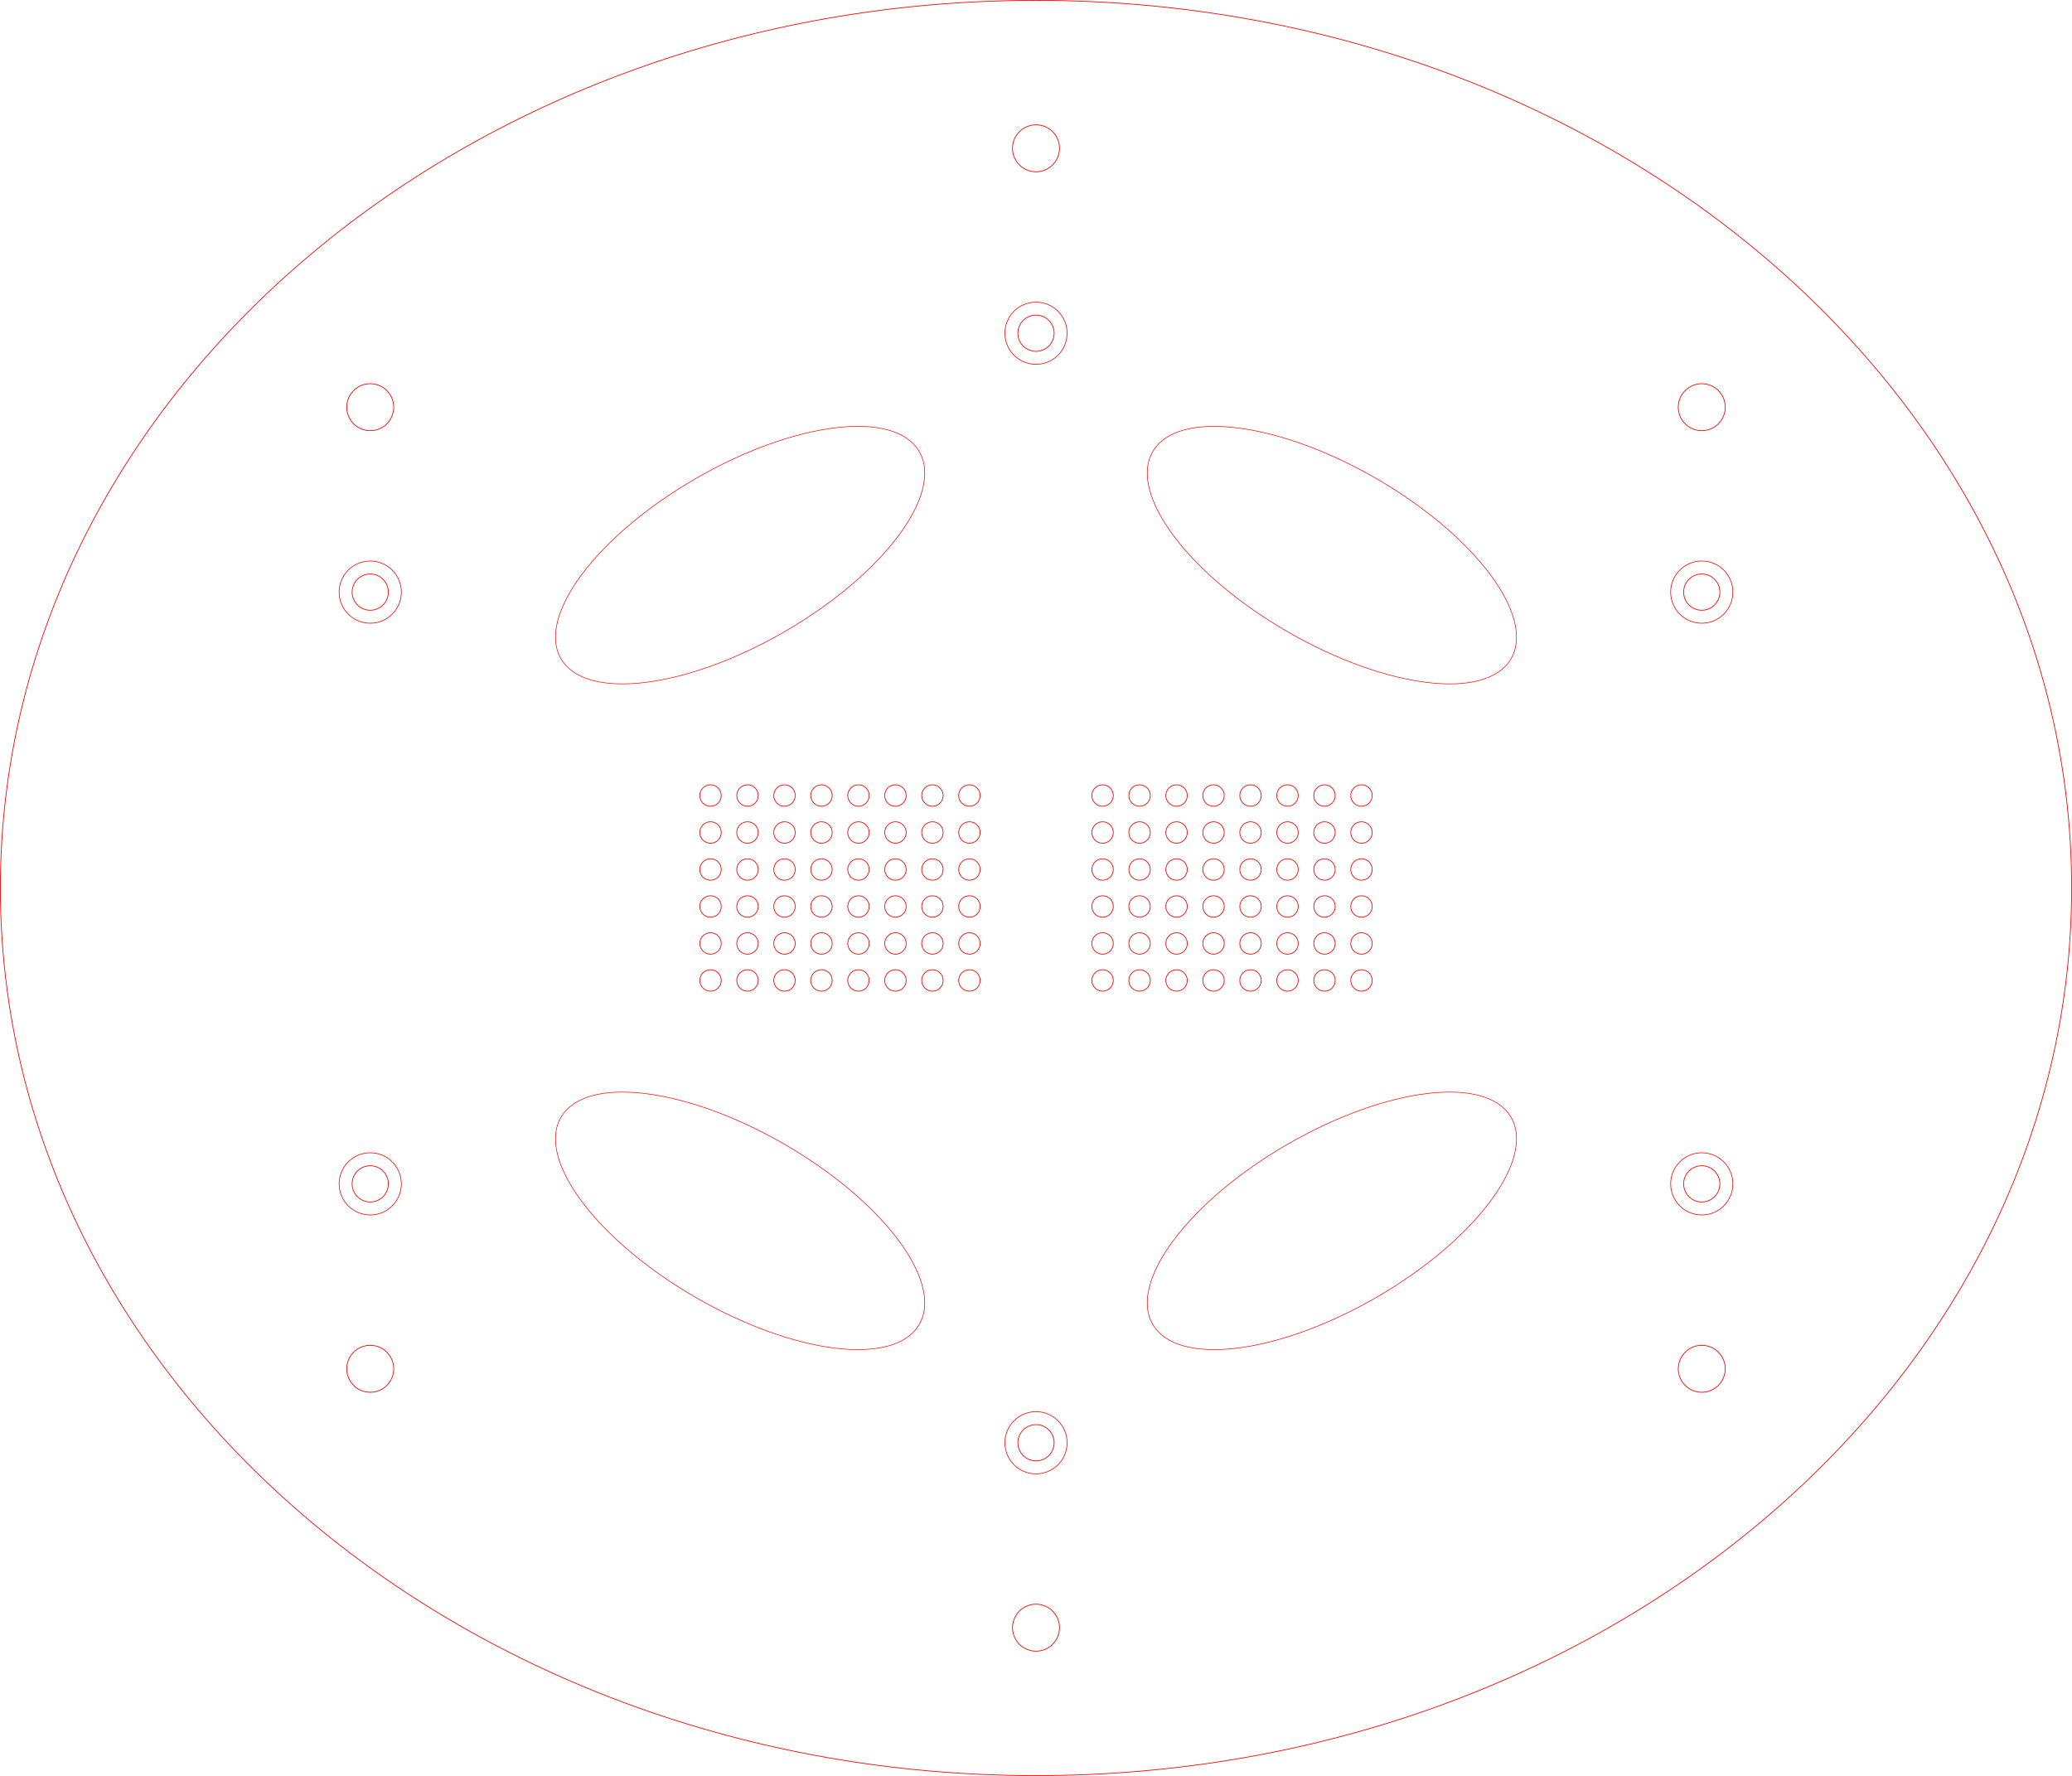
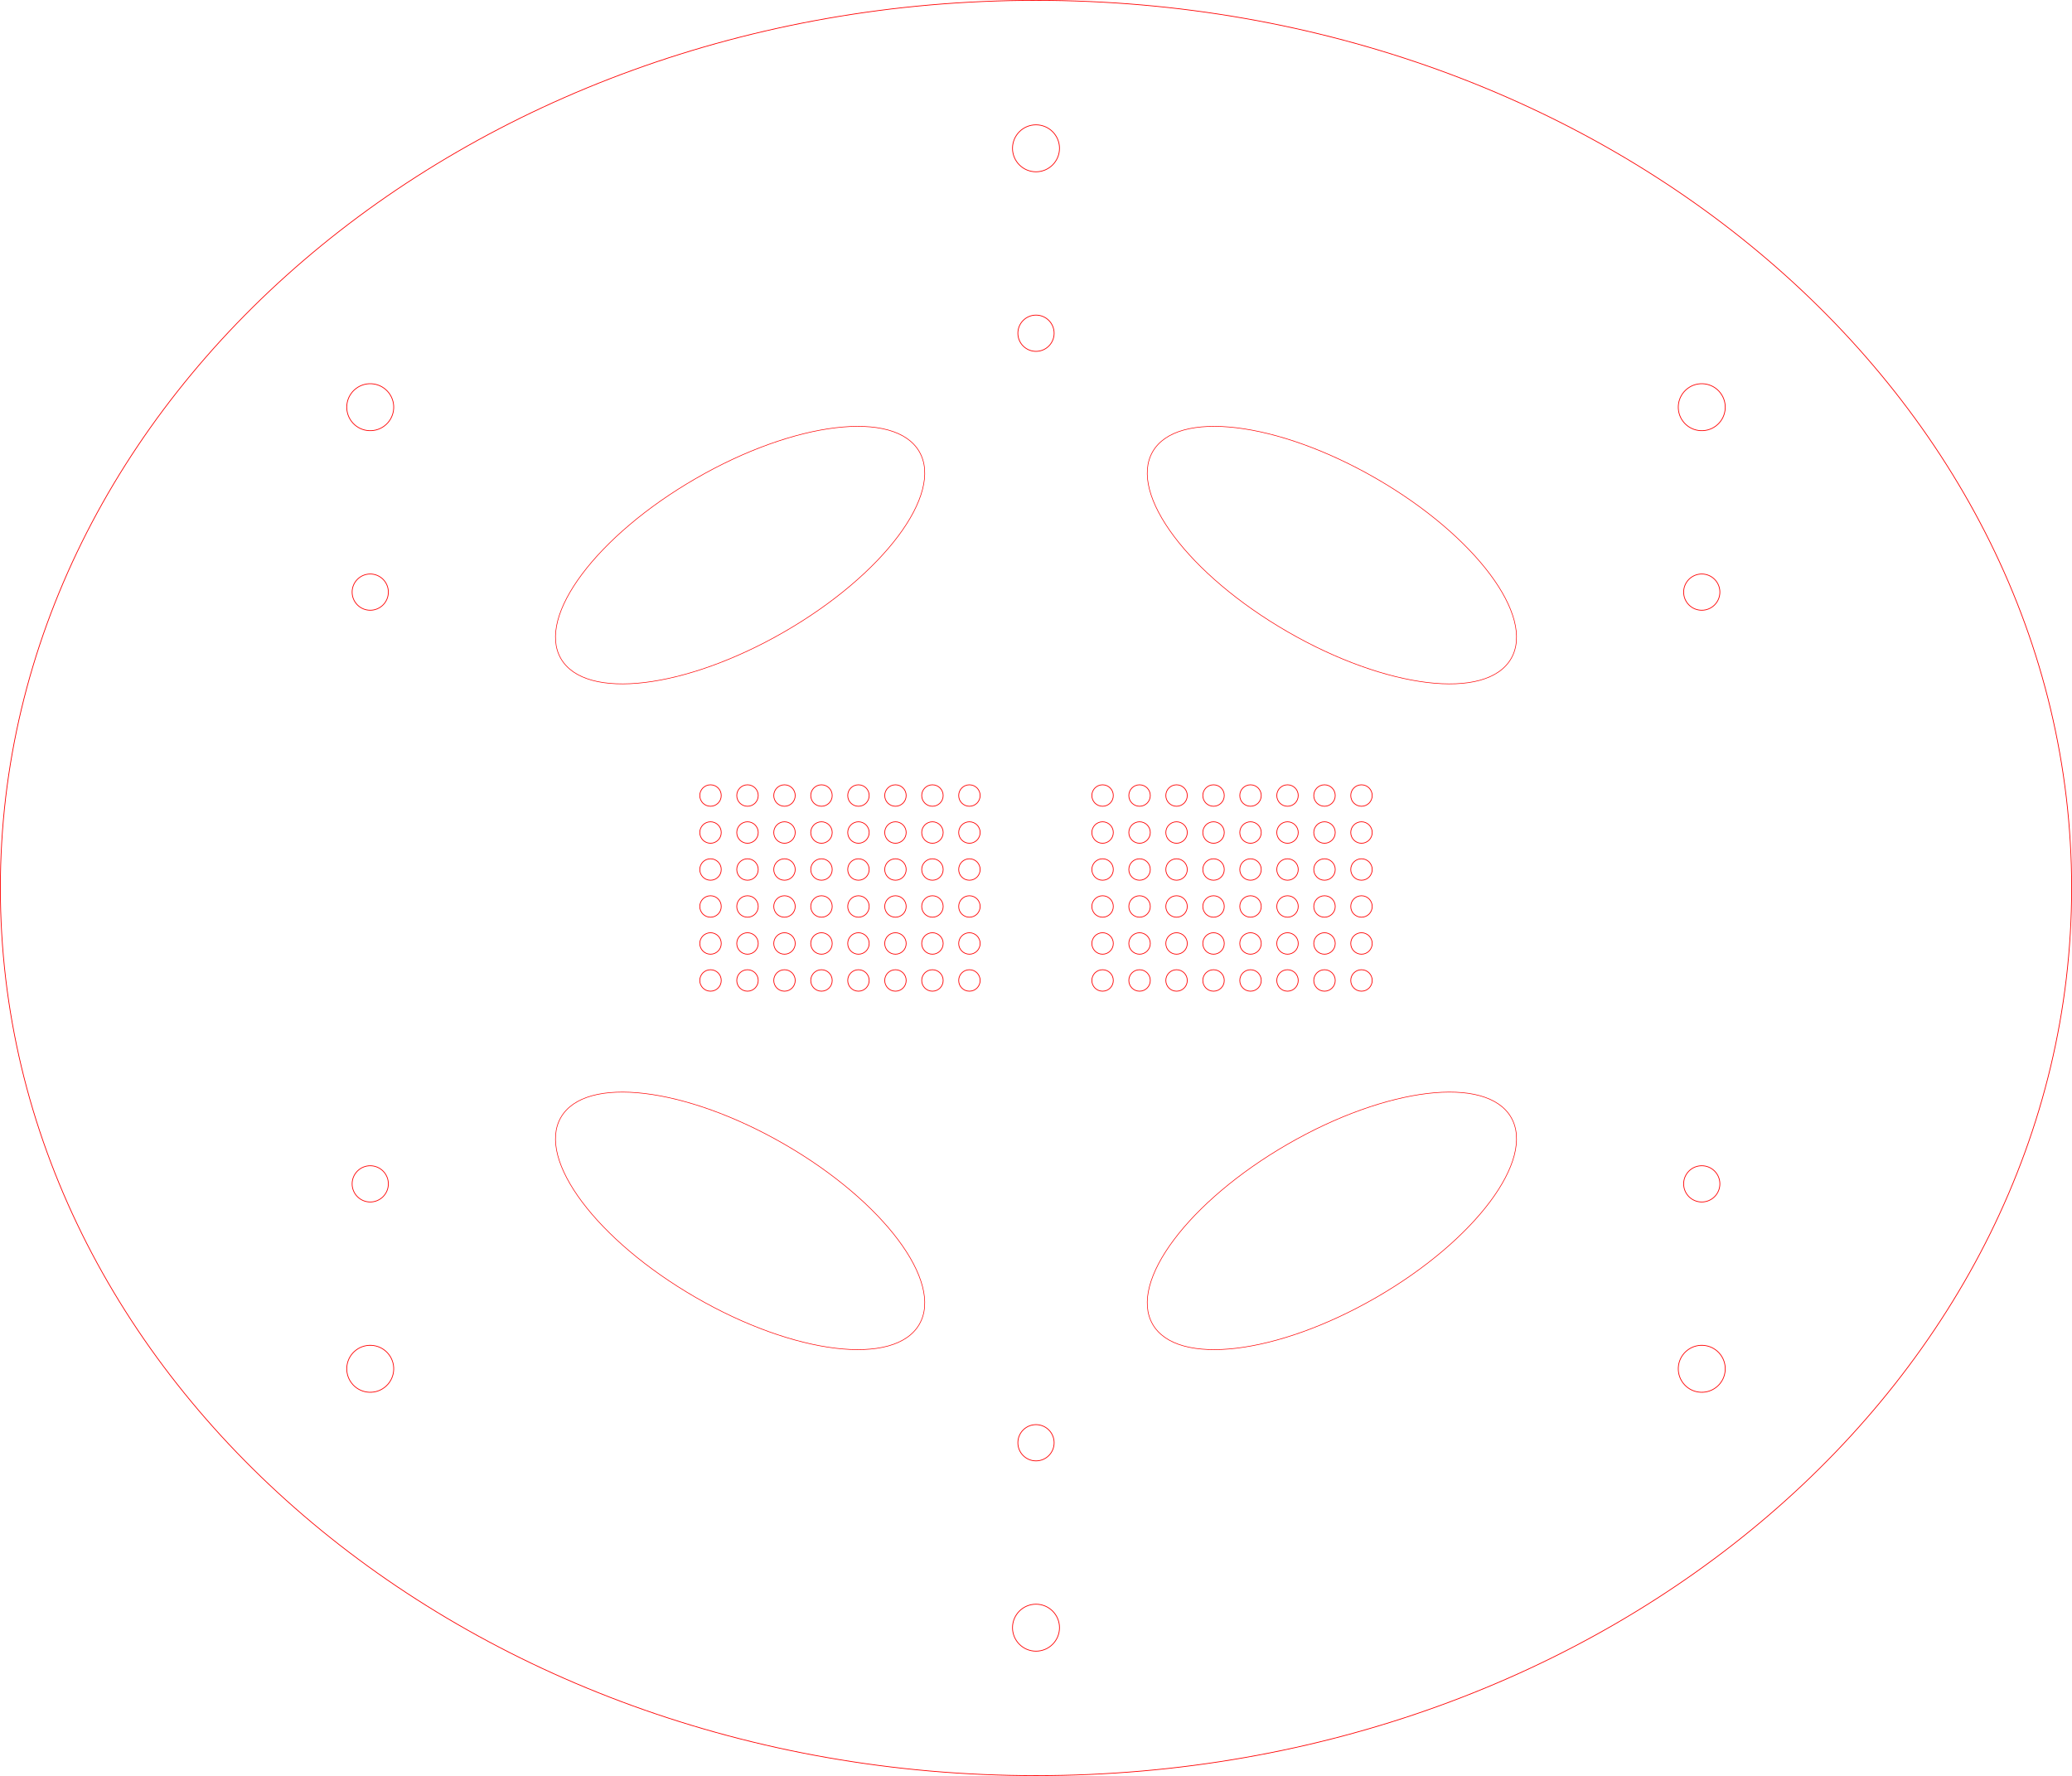
<svg xmlns="http://www.w3.org/2000/svg" width="280.1mm" height="240.1mm" viewBox="0 0 992.48 850.748" id="svg2" version="1.1">
  <defs id="defs4" />
  <g id="layer1" transform="translate(-667.4171,88.85923)">
    <g transform="translate(-305.7143,198.5714)" id="g4331">
      <g id="g4333" transform="translate(162.2313,-91.95852)">
        <g transform="translate(0,-89.6313)" id="g4335">
          <g id="g4339" transform="translate(-135.435,-204.1966)" />
        </g>
      </g>
    </g>
    <g id="g4536" transform="translate(17.32401,453.889)">
      <g id="g4538">
        <g transform="translate(1.428571,79.14307)" id="g4546">
          <g id="g4550" transform="translate(37.6716,-220.4324)">
            <g id="g4552" />
          </g>
        </g>
      </g>
    </g>
    <g id="g4302" transform="translate(-3.254982,207.9211)">
      <g transform="translate(1.428571,79.14307)" id="g4272" />
    </g>
    <g transform="translate(60.05656,430.4242)" id="g5000">
      <g id="g5002" transform="translate(-54.07207,27.75141)">
        <g transform="translate(1.428571,79.14307)" id="g5010">
          <g id="g5014" transform="translate(37.6716,-220.4324)">
            <g transform="translate(595.2756,0)" id="g5022" />
          </g>
        </g>
      </g>
    </g>
    <g transform="translate(2.4892007e-7,258.065)" id="g4450">
      <g id="g4460" transform="translate(-63.13906,-32.32667)">
        <g id="g4468" transform="translate(750.9528,116.8082)" />
      </g>
    </g>
    <g transform="translate(-189.0924,1089.103)" id="g4454" />
    <g id="g6085" transform="translate(-2648.455,-1797.863)">
      <g transform="translate(34.75453,-8.90128)" id="g5685">
        <g id="g5465" transform="translate(3292.481,1190.1)">
          <g id="g5467">
            <ellipse style="opacity:1;fill:none;fill-opacity:0.392;fill-rule:nonzero;stroke:#ff0000;stroke-width:0.354;stroke-miterlimit:4;stroke-dasharray:none;stroke-opacity:1" id="ellipse5469" cx="328.971" cy="908.888" rx="5.138" ry="5.138" />
            <ellipse ry="5.138" rx="5.138" cy="908.888" cx="346.687" id="ellipse5471" style="opacity:1;fill:none;fill-opacity:0.392;fill-rule:nonzero;stroke:#ff0000;stroke-width:0.354;stroke-miterlimit:4;stroke-dasharray:none;stroke-opacity:1" />
            <ellipse style="opacity:1;fill:none;fill-opacity:0.392;fill-rule:nonzero;stroke:#ff0000;stroke-width:0.354;stroke-miterlimit:4;stroke-dasharray:none;stroke-opacity:1" id="ellipse5473" cx="364.404" cy="908.888" rx="5.138" ry="5.138" />
            <ellipse ry="5.138" rx="5.138" cy="908.888" cx="382.121" id="ellipse5475" style="opacity:1;fill:none;fill-opacity:0.392;fill-rule:nonzero;stroke:#ff0000;stroke-width:0.354;stroke-miterlimit:4;stroke-dasharray:none;stroke-opacity:1" />
            <ellipse style="opacity:1;fill:none;fill-opacity:0.392;fill-rule:nonzero;stroke:#ff0000;stroke-width:0.354;stroke-miterlimit:4;stroke-dasharray:none;stroke-opacity:1" id="ellipse5477" cx="399.837" cy="908.888" rx="5.138" ry="5.138" />
            <ellipse ry="5.138" rx="5.138" cy="908.888" cx="417.554" id="ellipse5479" style="opacity:1;fill:none;fill-opacity:0.392;fill-rule:nonzero;stroke:#ff0000;stroke-width:0.354;stroke-miterlimit:4;stroke-dasharray:none;stroke-opacity:1" />
            <ellipse style="opacity:1;fill:none;fill-opacity:0.392;fill-rule:nonzero;stroke:#ff0000;stroke-width:0.354;stroke-miterlimit:4;stroke-dasharray:none;stroke-opacity:1" id="ellipse5481" cx="435.27" cy="908.888" rx="5.138" ry="5.138" />
            <ellipse ry="5.138" rx="5.138" cy="908.888" cx="452.987" id="ellipse5483" style="opacity:1;fill:none;fill-opacity:0.392;fill-rule:nonzero;stroke:#ff0000;stroke-width:0.354;stroke-miterlimit:4;stroke-dasharray:none;stroke-opacity:1" />
          </g>
          <g transform="translate(0,17.71654)" id="g5485">
            <ellipse ry="5.138" rx="5.138" cy="908.888" cx="328.971" id="ellipse5487" style="opacity:1;fill:none;fill-opacity:0.392;fill-rule:nonzero;stroke:#ff0000;stroke-width:0.354;stroke-miterlimit:4;stroke-dasharray:none;stroke-opacity:1" />
            <ellipse style="opacity:1;fill:none;fill-opacity:0.392;fill-rule:nonzero;stroke:#ff0000;stroke-width:0.354;stroke-miterlimit:4;stroke-dasharray:none;stroke-opacity:1" id="ellipse5489" cx="346.687" cy="908.888" rx="5.138" ry="5.138" />
            <ellipse ry="5.138" rx="5.138" cy="908.888" cx="364.404" id="ellipse5491" style="opacity:1;fill:none;fill-opacity:0.392;fill-rule:nonzero;stroke:#ff0000;stroke-width:0.354;stroke-miterlimit:4;stroke-dasharray:none;stroke-opacity:1" />
            <ellipse style="opacity:1;fill:none;fill-opacity:0.392;fill-rule:nonzero;stroke:#ff0000;stroke-width:0.354;stroke-miterlimit:4;stroke-dasharray:none;stroke-opacity:1" id="ellipse5493" cx="382.121" cy="908.888" rx="5.138" ry="5.138" />
            <ellipse ry="5.138" rx="5.138" cy="908.888" cx="399.837" id="ellipse5495" style="opacity:1;fill:none;fill-opacity:0.392;fill-rule:nonzero;stroke:#ff0000;stroke-width:0.354;stroke-miterlimit:4;stroke-dasharray:none;stroke-opacity:1" />
            <ellipse style="opacity:1;fill:none;fill-opacity:0.392;fill-rule:nonzero;stroke:#ff0000;stroke-width:0.354;stroke-miterlimit:4;stroke-dasharray:none;stroke-opacity:1" id="ellipse5497" cx="417.554" cy="908.888" rx="5.138" ry="5.138" />
            <ellipse ry="5.138" rx="5.138" cy="908.888" cx="435.27" id="ellipse5499" style="opacity:1;fill:none;fill-opacity:0.392;fill-rule:nonzero;stroke:#ff0000;stroke-width:0.354;stroke-miterlimit:4;stroke-dasharray:none;stroke-opacity:1" />
            <ellipse style="opacity:1;fill:none;fill-opacity:0.392;fill-rule:nonzero;stroke:#ff0000;stroke-width:0.354;stroke-miterlimit:4;stroke-dasharray:none;stroke-opacity:1" id="ellipse5501" cx="452.987" cy="908.888" rx="5.138" ry="5.138" />
          </g>
          <g id="g5503" transform="translate(0,35.43307)">
            <ellipse style="opacity:1;fill:none;fill-opacity:0.392;fill-rule:nonzero;stroke:#ff0000;stroke-width:0.354;stroke-miterlimit:4;stroke-dasharray:none;stroke-opacity:1" id="ellipse5505" cx="328.971" cy="908.888" rx="5.138" ry="5.138" />
            <ellipse ry="5.138" rx="5.138" cy="908.888" cx="346.687" id="ellipse5507" style="opacity:1;fill:none;fill-opacity:0.392;fill-rule:nonzero;stroke:#ff0000;stroke-width:0.354;stroke-miterlimit:4;stroke-dasharray:none;stroke-opacity:1" />
            <ellipse style="opacity:1;fill:none;fill-opacity:0.392;fill-rule:nonzero;stroke:#ff0000;stroke-width:0.354;stroke-miterlimit:4;stroke-dasharray:none;stroke-opacity:1" id="ellipse5509" cx="364.404" cy="908.888" rx="5.138" ry="5.138" />
            <ellipse ry="5.138" rx="5.138" cy="908.888" cx="382.121" id="ellipse5511" style="opacity:1;fill:none;fill-opacity:0.392;fill-rule:nonzero;stroke:#ff0000;stroke-width:0.354;stroke-miterlimit:4;stroke-dasharray:none;stroke-opacity:1" />
            <ellipse style="opacity:1;fill:none;fill-opacity:0.392;fill-rule:nonzero;stroke:#ff0000;stroke-width:0.354;stroke-miterlimit:4;stroke-dasharray:none;stroke-opacity:1" id="ellipse5513" cx="399.837" cy="908.888" rx="5.138" ry="5.138" />
            <ellipse ry="5.138" rx="5.138" cy="908.888" cx="417.554" id="ellipse5515" style="opacity:1;fill:none;fill-opacity:0.392;fill-rule:nonzero;stroke:#ff0000;stroke-width:0.354;stroke-miterlimit:4;stroke-dasharray:none;stroke-opacity:1" />
            <ellipse style="opacity:1;fill:none;fill-opacity:0.392;fill-rule:nonzero;stroke:#ff0000;stroke-width:0.354;stroke-miterlimit:4;stroke-dasharray:none;stroke-opacity:1" id="ellipse5517" cx="435.27" cy="908.888" rx="5.138" ry="5.138" />
            <ellipse ry="5.138" rx="5.138" cy="908.888" cx="452.987" id="ellipse5519" style="opacity:1;fill:none;fill-opacity:0.392;fill-rule:nonzero;stroke:#ff0000;stroke-width:0.354;stroke-miterlimit:4;stroke-dasharray:none;stroke-opacity:1" />
          </g>
          <g transform="translate(0,53.14961)" id="g5521">
            <ellipse ry="5.138" rx="5.138" cy="908.888" cx="328.971" id="ellipse5523" style="opacity:1;fill:none;fill-opacity:0.392;fill-rule:nonzero;stroke:#ff0000;stroke-width:0.354;stroke-miterlimit:4;stroke-dasharray:none;stroke-opacity:1" />
            <ellipse style="opacity:1;fill:none;fill-opacity:0.392;fill-rule:nonzero;stroke:#ff0000;stroke-width:0.354;stroke-miterlimit:4;stroke-dasharray:none;stroke-opacity:1" id="ellipse5525" cx="346.687" cy="908.888" rx="5.138" ry="5.138" />
            <ellipse ry="5.138" rx="5.138" cy="908.888" cx="364.404" id="ellipse5527" style="opacity:1;fill:none;fill-opacity:0.392;fill-rule:nonzero;stroke:#ff0000;stroke-width:0.354;stroke-miterlimit:4;stroke-dasharray:none;stroke-opacity:1" />
            <ellipse style="opacity:1;fill:none;fill-opacity:0.392;fill-rule:nonzero;stroke:#ff0000;stroke-width:0.354;stroke-miterlimit:4;stroke-dasharray:none;stroke-opacity:1" id="ellipse5529" cx="382.121" cy="908.888" rx="5.138" ry="5.138" />
            <ellipse ry="5.138" rx="5.138" cy="908.888" cx="399.837" id="ellipse5531" style="opacity:1;fill:none;fill-opacity:0.392;fill-rule:nonzero;stroke:#ff0000;stroke-width:0.354;stroke-miterlimit:4;stroke-dasharray:none;stroke-opacity:1" />
            <ellipse style="opacity:1;fill:none;fill-opacity:0.392;fill-rule:nonzero;stroke:#ff0000;stroke-width:0.354;stroke-miterlimit:4;stroke-dasharray:none;stroke-opacity:1" id="ellipse5533" cx="417.554" cy="908.888" rx="5.138" ry="5.138" />
            <ellipse ry="5.138" rx="5.138" cy="908.888" cx="435.27" id="ellipse5535" style="opacity:1;fill:none;fill-opacity:0.392;fill-rule:nonzero;stroke:#ff0000;stroke-width:0.354;stroke-miterlimit:4;stroke-dasharray:none;stroke-opacity:1" />
            <ellipse style="opacity:1;fill:none;fill-opacity:0.392;fill-rule:nonzero;stroke:#ff0000;stroke-width:0.354;stroke-miterlimit:4;stroke-dasharray:none;stroke-opacity:1" id="ellipse5537" cx="452.987" cy="908.888" rx="5.138" ry="5.138" />
          </g>
          <g id="g5539" transform="translate(0,70.86614)">
            <ellipse style="opacity:1;fill:none;fill-opacity:0.392;fill-rule:nonzero;stroke:#ff0000;stroke-width:0.354;stroke-miterlimit:4;stroke-dasharray:none;stroke-opacity:1" id="ellipse5541" cx="328.971" cy="908.888" rx="5.138" ry="5.138" />
            <ellipse ry="5.138" rx="5.138" cy="908.888" cx="346.687" id="ellipse5543" style="opacity:1;fill:none;fill-opacity:0.392;fill-rule:nonzero;stroke:#ff0000;stroke-width:0.354;stroke-miterlimit:4;stroke-dasharray:none;stroke-opacity:1" />
            <ellipse style="opacity:1;fill:none;fill-opacity:0.392;fill-rule:nonzero;stroke:#ff0000;stroke-width:0.354;stroke-miterlimit:4;stroke-dasharray:none;stroke-opacity:1" id="ellipse5545" cx="364.404" cy="908.888" rx="5.138" ry="5.138" />
            <ellipse ry="5.138" rx="5.138" cy="908.888" cx="382.121" id="ellipse5547" style="opacity:1;fill:none;fill-opacity:0.392;fill-rule:nonzero;stroke:#ff0000;stroke-width:0.354;stroke-miterlimit:4;stroke-dasharray:none;stroke-opacity:1" />
            <ellipse style="opacity:1;fill:none;fill-opacity:0.392;fill-rule:nonzero;stroke:#ff0000;stroke-width:0.354;stroke-miterlimit:4;stroke-dasharray:none;stroke-opacity:1" id="ellipse5549" cx="399.837" cy="908.888" rx="5.138" ry="5.138" />
            <ellipse ry="5.138" rx="5.138" cy="908.888" cx="417.554" id="ellipse5551" style="opacity:1;fill:none;fill-opacity:0.392;fill-rule:nonzero;stroke:#ff0000;stroke-width:0.354;stroke-miterlimit:4;stroke-dasharray:none;stroke-opacity:1" />
            <ellipse style="opacity:1;fill:none;fill-opacity:0.392;fill-rule:nonzero;stroke:#ff0000;stroke-width:0.354;stroke-miterlimit:4;stroke-dasharray:none;stroke-opacity:1" id="ellipse5553" cx="435.27" cy="908.888" rx="5.138" ry="5.138" />
            <ellipse ry="5.138" rx="5.138" cy="908.888" cx="452.987" id="ellipse5555" style="opacity:1;fill:none;fill-opacity:0.392;fill-rule:nonzero;stroke:#ff0000;stroke-width:0.354;stroke-miterlimit:4;stroke-dasharray:none;stroke-opacity:1" />
          </g>
          <g transform="translate(0,88.58267)" id="g5557">
            <ellipse ry="5.138" rx="5.138" cy="908.888" cx="328.971" id="ellipse5559" style="opacity:1;fill:none;fill-opacity:0.392;fill-rule:nonzero;stroke:#ff0000;stroke-width:0.354;stroke-miterlimit:4;stroke-dasharray:none;stroke-opacity:1" />
            <ellipse style="opacity:1;fill:none;fill-opacity:0.392;fill-rule:nonzero;stroke:#ff0000;stroke-width:0.354;stroke-miterlimit:4;stroke-dasharray:none;stroke-opacity:1" id="ellipse5561" cx="346.687" cy="908.888" rx="5.138" ry="5.138" />
            <ellipse ry="5.138" rx="5.138" cy="908.888" cx="364.404" id="ellipse5563" style="opacity:1;fill:none;fill-opacity:0.392;fill-rule:nonzero;stroke:#ff0000;stroke-width:0.354;stroke-miterlimit:4;stroke-dasharray:none;stroke-opacity:1" />
            <ellipse style="opacity:1;fill:none;fill-opacity:0.392;fill-rule:nonzero;stroke:#ff0000;stroke-width:0.354;stroke-miterlimit:4;stroke-dasharray:none;stroke-opacity:1" id="ellipse5565" cx="382.121" cy="908.888" rx="5.138" ry="5.138" />
            <ellipse ry="5.138" rx="5.138" cy="908.888" cx="399.837" id="ellipse5567" style="opacity:1;fill:none;fill-opacity:0.392;fill-rule:nonzero;stroke:#ff0000;stroke-width:0.354;stroke-miterlimit:4;stroke-dasharray:none;stroke-opacity:1" />
            <ellipse style="opacity:1;fill:none;fill-opacity:0.392;fill-rule:nonzero;stroke:#ff0000;stroke-width:0.354;stroke-miterlimit:4;stroke-dasharray:none;stroke-opacity:1" id="ellipse5569" cx="417.554" cy="908.888" rx="5.138" ry="5.138" />
            <ellipse ry="5.138" rx="5.138" cy="908.888" cx="435.27" id="ellipse5571" style="opacity:1;fill:none;fill-opacity:0.392;fill-rule:nonzero;stroke:#ff0000;stroke-width:0.354;stroke-miterlimit:4;stroke-dasharray:none;stroke-opacity:1" />
            <ellipse style="opacity:1;fill:none;fill-opacity:0.392;fill-rule:nonzero;stroke:#ff0000;stroke-width:0.354;stroke-miterlimit:4;stroke-dasharray:none;stroke-opacity:1" id="ellipse5573" cx="452.987" cy="908.888" rx="5.138" ry="5.138" />
          </g>
        </g>
        <g transform="translate(3480.277,1190.1)" id="g5575">
          <g id="g5577">
            <ellipse ry="5.138" rx="5.138" cy="908.888" cx="328.971" id="ellipse5579" style="opacity:1;fill:none;fill-opacity:0.392;fill-rule:nonzero;stroke:#ff0000;stroke-width:0.354;stroke-miterlimit:4;stroke-dasharray:none;stroke-opacity:1" />
            <ellipse style="opacity:1;fill:none;fill-opacity:0.392;fill-rule:nonzero;stroke:#ff0000;stroke-width:0.354;stroke-miterlimit:4;stroke-dasharray:none;stroke-opacity:1" id="ellipse5581" cx="346.687" cy="908.888" rx="5.138" ry="5.138" />
            <ellipse ry="5.138" rx="5.138" cy="908.888" cx="364.404" id="ellipse5583" style="opacity:1;fill:none;fill-opacity:0.392;fill-rule:nonzero;stroke:#ff0000;stroke-width:0.354;stroke-miterlimit:4;stroke-dasharray:none;stroke-opacity:1" />
            <ellipse style="opacity:1;fill:none;fill-opacity:0.392;fill-rule:nonzero;stroke:#ff0000;stroke-width:0.354;stroke-miterlimit:4;stroke-dasharray:none;stroke-opacity:1" id="ellipse5585" cx="382.121" cy="908.888" rx="5.138" ry="5.138" />
            <ellipse ry="5.138" rx="5.138" cy="908.888" cx="399.837" id="ellipse5587" style="opacity:1;fill:none;fill-opacity:0.392;fill-rule:nonzero;stroke:#ff0000;stroke-width:0.354;stroke-miterlimit:4;stroke-dasharray:none;stroke-opacity:1" />
            <ellipse style="opacity:1;fill:none;fill-opacity:0.392;fill-rule:nonzero;stroke:#ff0000;stroke-width:0.354;stroke-miterlimit:4;stroke-dasharray:none;stroke-opacity:1" id="ellipse5589" cx="417.554" cy="908.888" rx="5.138" ry="5.138" />
            <ellipse ry="5.138" rx="5.138" cy="908.888" cx="435.27" id="ellipse5591" style="opacity:1;fill:none;fill-opacity:0.392;fill-rule:nonzero;stroke:#ff0000;stroke-width:0.354;stroke-miterlimit:4;stroke-dasharray:none;stroke-opacity:1" />
            <ellipse style="opacity:1;fill:none;fill-opacity:0.392;fill-rule:nonzero;stroke:#ff0000;stroke-width:0.354;stroke-miterlimit:4;stroke-dasharray:none;stroke-opacity:1" id="ellipse5593" cx="452.987" cy="908.888" rx="5.138" ry="5.138" />
          </g>
          <g id="g5595" transform="translate(0,17.71654)">
            <ellipse style="opacity:1;fill:none;fill-opacity:0.392;fill-rule:nonzero;stroke:#ff0000;stroke-width:0.354;stroke-miterlimit:4;stroke-dasharray:none;stroke-opacity:1" id="ellipse5597" cx="328.971" cy="908.888" rx="5.138" ry="5.138" />
            <ellipse ry="5.138" rx="5.138" cy="908.888" cx="346.687" id="ellipse5599" style="opacity:1;fill:none;fill-opacity:0.392;fill-rule:nonzero;stroke:#ff0000;stroke-width:0.354;stroke-miterlimit:4;stroke-dasharray:none;stroke-opacity:1" />
            <ellipse style="opacity:1;fill:none;fill-opacity:0.392;fill-rule:nonzero;stroke:#ff0000;stroke-width:0.354;stroke-miterlimit:4;stroke-dasharray:none;stroke-opacity:1" id="ellipse5601" cx="364.404" cy="908.888" rx="5.138" ry="5.138" />
            <ellipse ry="5.138" rx="5.138" cy="908.888" cx="382.121" id="ellipse5603" style="opacity:1;fill:none;fill-opacity:0.392;fill-rule:nonzero;stroke:#ff0000;stroke-width:0.354;stroke-miterlimit:4;stroke-dasharray:none;stroke-opacity:1" />
            <ellipse style="opacity:1;fill:none;fill-opacity:0.392;fill-rule:nonzero;stroke:#ff0000;stroke-width:0.354;stroke-miterlimit:4;stroke-dasharray:none;stroke-opacity:1" id="ellipse5605" cx="399.837" cy="908.888" rx="5.138" ry="5.138" />
            <ellipse ry="5.138" rx="5.138" cy="908.888" cx="417.554" id="ellipse5607" style="opacity:1;fill:none;fill-opacity:0.392;fill-rule:nonzero;stroke:#ff0000;stroke-width:0.354;stroke-miterlimit:4;stroke-dasharray:none;stroke-opacity:1" />
            <ellipse style="opacity:1;fill:none;fill-opacity:0.392;fill-rule:nonzero;stroke:#ff0000;stroke-width:0.354;stroke-miterlimit:4;stroke-dasharray:none;stroke-opacity:1" id="ellipse5609" cx="435.27" cy="908.888" rx="5.138" ry="5.138" />
            <ellipse ry="5.138" rx="5.138" cy="908.888" cx="452.987" id="ellipse5611" style="opacity:1;fill:none;fill-opacity:0.392;fill-rule:nonzero;stroke:#ff0000;stroke-width:0.354;stroke-miterlimit:4;stroke-dasharray:none;stroke-opacity:1" />
          </g>
          <g transform="translate(0,35.43307)" id="g5613">
            <ellipse ry="5.138" rx="5.138" cy="908.888" cx="328.971" id="ellipse5615" style="opacity:1;fill:none;fill-opacity:0.392;fill-rule:nonzero;stroke:#ff0000;stroke-width:0.354;stroke-miterlimit:4;stroke-dasharray:none;stroke-opacity:1" />
            <ellipse style="opacity:1;fill:none;fill-opacity:0.392;fill-rule:nonzero;stroke:#ff0000;stroke-width:0.354;stroke-miterlimit:4;stroke-dasharray:none;stroke-opacity:1" id="ellipse5617" cx="346.687" cy="908.888" rx="5.138" ry="5.138" />
            <ellipse ry="5.138" rx="5.138" cy="908.888" cx="364.404" id="ellipse5619" style="opacity:1;fill:none;fill-opacity:0.392;fill-rule:nonzero;stroke:#ff0000;stroke-width:0.354;stroke-miterlimit:4;stroke-dasharray:none;stroke-opacity:1" />
            <ellipse style="opacity:1;fill:none;fill-opacity:0.392;fill-rule:nonzero;stroke:#ff0000;stroke-width:0.354;stroke-miterlimit:4;stroke-dasharray:none;stroke-opacity:1" id="ellipse5621" cx="382.121" cy="908.888" rx="5.138" ry="5.138" />
            <ellipse ry="5.138" rx="5.138" cy="908.888" cx="399.837" id="ellipse5623" style="opacity:1;fill:none;fill-opacity:0.392;fill-rule:nonzero;stroke:#ff0000;stroke-width:0.354;stroke-miterlimit:4;stroke-dasharray:none;stroke-opacity:1" />
            <ellipse style="opacity:1;fill:none;fill-opacity:0.392;fill-rule:nonzero;stroke:#ff0000;stroke-width:0.354;stroke-miterlimit:4;stroke-dasharray:none;stroke-opacity:1" id="ellipse5625" cx="417.554" cy="908.888" rx="5.138" ry="5.138" />
            <ellipse ry="5.138" rx="5.138" cy="908.888" cx="435.27" id="ellipse5627" style="opacity:1;fill:none;fill-opacity:0.392;fill-rule:nonzero;stroke:#ff0000;stroke-width:0.354;stroke-miterlimit:4;stroke-dasharray:none;stroke-opacity:1" />
            <ellipse style="opacity:1;fill:none;fill-opacity:0.392;fill-rule:nonzero;stroke:#ff0000;stroke-width:0.354;stroke-miterlimit:4;stroke-dasharray:none;stroke-opacity:1" id="ellipse5629" cx="452.987" cy="908.888" rx="5.138" ry="5.138" />
          </g>
          <g id="g5631" transform="translate(0,53.14961)">
            <ellipse style="opacity:1;fill:none;fill-opacity:0.392;fill-rule:nonzero;stroke:#ff0000;stroke-width:0.354;stroke-miterlimit:4;stroke-dasharray:none;stroke-opacity:1" id="ellipse5633" cx="328.971" cy="908.888" rx="5.138" ry="5.138" />
            <ellipse ry="5.138" rx="5.138" cy="908.888" cx="346.687" id="ellipse5635" style="opacity:1;fill:none;fill-opacity:0.392;fill-rule:nonzero;stroke:#ff0000;stroke-width:0.354;stroke-miterlimit:4;stroke-dasharray:none;stroke-opacity:1" />
            <ellipse style="opacity:1;fill:none;fill-opacity:0.392;fill-rule:nonzero;stroke:#ff0000;stroke-width:0.354;stroke-miterlimit:4;stroke-dasharray:none;stroke-opacity:1" id="ellipse5637" cx="364.404" cy="908.888" rx="5.138" ry="5.138" />
            <ellipse ry="5.138" rx="5.138" cy="908.888" cx="382.121" id="ellipse5639" style="opacity:1;fill:none;fill-opacity:0.392;fill-rule:nonzero;stroke:#ff0000;stroke-width:0.354;stroke-miterlimit:4;stroke-dasharray:none;stroke-opacity:1" />
            <ellipse style="opacity:1;fill:none;fill-opacity:0.392;fill-rule:nonzero;stroke:#ff0000;stroke-width:0.354;stroke-miterlimit:4;stroke-dasharray:none;stroke-opacity:1" id="ellipse5641" cx="399.837" cy="908.888" rx="5.138" ry="5.138" />
            <ellipse ry="5.138" rx="5.138" cy="908.888" cx="417.554" id="ellipse5643" style="opacity:1;fill:none;fill-opacity:0.392;fill-rule:nonzero;stroke:#ff0000;stroke-width:0.354;stroke-miterlimit:4;stroke-dasharray:none;stroke-opacity:1" />
            <ellipse style="opacity:1;fill:none;fill-opacity:0.392;fill-rule:nonzero;stroke:#ff0000;stroke-width:0.354;stroke-miterlimit:4;stroke-dasharray:none;stroke-opacity:1" id="ellipse5645" cx="435.27" cy="908.888" rx="5.138" ry="5.138" />
            <ellipse ry="5.138" rx="5.138" cy="908.888" cx="452.987" id="ellipse5647" style="opacity:1;fill:none;fill-opacity:0.392;fill-rule:nonzero;stroke:#ff0000;stroke-width:0.354;stroke-miterlimit:4;stroke-dasharray:none;stroke-opacity:1" />
          </g>
          <g transform="translate(0,70.86614)" id="g5649">
            <ellipse ry="5.138" rx="5.138" cy="908.888" cx="328.971" id="ellipse5651" style="opacity:1;fill:none;fill-opacity:0.392;fill-rule:nonzero;stroke:#ff0000;stroke-width:0.354;stroke-miterlimit:4;stroke-dasharray:none;stroke-opacity:1" />
            <ellipse style="opacity:1;fill:none;fill-opacity:0.392;fill-rule:nonzero;stroke:#ff0000;stroke-width:0.354;stroke-miterlimit:4;stroke-dasharray:none;stroke-opacity:1" id="ellipse5653" cx="346.687" cy="908.888" rx="5.138" ry="5.138" />
            <ellipse ry="5.138" rx="5.138" cy="908.888" cx="364.404" id="ellipse5655" style="opacity:1;fill:none;fill-opacity:0.392;fill-rule:nonzero;stroke:#ff0000;stroke-width:0.354;stroke-miterlimit:4;stroke-dasharray:none;stroke-opacity:1" />
            <ellipse style="opacity:1;fill:none;fill-opacity:0.392;fill-rule:nonzero;stroke:#ff0000;stroke-width:0.354;stroke-miterlimit:4;stroke-dasharray:none;stroke-opacity:1" id="ellipse5657" cx="382.121" cy="908.888" rx="5.138" ry="5.138" />
            <ellipse ry="5.138" rx="5.138" cy="908.888" cx="399.837" id="ellipse5659" style="opacity:1;fill:none;fill-opacity:0.392;fill-rule:nonzero;stroke:#ff0000;stroke-width:0.354;stroke-miterlimit:4;stroke-dasharray:none;stroke-opacity:1" />
            <ellipse style="opacity:1;fill:none;fill-opacity:0.392;fill-rule:nonzero;stroke:#ff0000;stroke-width:0.354;stroke-miterlimit:4;stroke-dasharray:none;stroke-opacity:1" id="ellipse5661" cx="417.554" cy="908.888" rx="5.138" ry="5.138" />
            <ellipse ry="5.138" rx="5.138" cy="908.888" cx="435.27" id="ellipse5663" style="opacity:1;fill:none;fill-opacity:0.392;fill-rule:nonzero;stroke:#ff0000;stroke-width:0.354;stroke-miterlimit:4;stroke-dasharray:none;stroke-opacity:1" />
            <ellipse style="opacity:1;fill:none;fill-opacity:0.392;fill-rule:nonzero;stroke:#ff0000;stroke-width:0.354;stroke-miterlimit:4;stroke-dasharray:none;stroke-opacity:1" id="ellipse5665" cx="452.987" cy="908.888" rx="5.138" ry="5.138" />
          </g>
          <g id="g5667" transform="translate(0,88.58267)">
            <ellipse style="opacity:1;fill:none;fill-opacity:0.392;fill-rule:nonzero;stroke:#ff0000;stroke-width:0.354;stroke-miterlimit:4;stroke-dasharray:none;stroke-opacity:1" id="ellipse5669" cx="328.971" cy="908.888" rx="5.138" ry="5.138" />
            <ellipse ry="5.138" rx="5.138" cy="908.888" cx="346.687" id="ellipse5671" style="opacity:1;fill:none;fill-opacity:0.392;fill-rule:nonzero;stroke:#ff0000;stroke-width:0.354;stroke-miterlimit:4;stroke-dasharray:none;stroke-opacity:1" />
            <ellipse style="opacity:1;fill:none;fill-opacity:0.392;fill-rule:nonzero;stroke:#ff0000;stroke-width:0.354;stroke-miterlimit:4;stroke-dasharray:none;stroke-opacity:1" id="ellipse5673" cx="364.404" cy="908.888" rx="5.138" ry="5.138" />
            <ellipse ry="5.138" rx="5.138" cy="908.888" cx="382.121" id="ellipse5675" style="opacity:1;fill:none;fill-opacity:0.392;fill-rule:nonzero;stroke:#ff0000;stroke-width:0.354;stroke-miterlimit:4;stroke-dasharray:none;stroke-opacity:1" />
            <ellipse style="opacity:1;fill:none;fill-opacity:0.392;fill-rule:nonzero;stroke:#ff0000;stroke-width:0.354;stroke-miterlimit:4;stroke-dasharray:none;stroke-opacity:1" id="ellipse5677" cx="399.837" cy="908.888" rx="5.138" ry="5.138" />
            <ellipse ry="5.138" rx="5.138" cy="908.888" cx="417.554" id="ellipse5679" style="opacity:1;fill:none;fill-opacity:0.392;fill-rule:nonzero;stroke:#ff0000;stroke-width:0.354;stroke-miterlimit:4;stroke-dasharray:none;stroke-opacity:1" />
            <ellipse style="opacity:1;fill:none;fill-opacity:0.392;fill-rule:nonzero;stroke:#ff0000;stroke-width:0.354;stroke-miterlimit:4;stroke-dasharray:none;stroke-opacity:1" id="ellipse5681" cx="435.27" cy="908.888" rx="5.138" ry="5.138" />
            <ellipse ry="5.138" rx="5.138" cy="908.888" cx="452.987" id="ellipse5683" style="opacity:1;fill:none;fill-opacity:0.392;fill-rule:nonzero;stroke:#ff0000;stroke-width:0.354;stroke-miterlimit:4;stroke-dasharray:none;stroke-opacity:1" />
          </g>
        </g>
      </g>
-       <circle cy="-1868.63" cx="3812.112" id="circle5255" style="opacity:1;fill:none;fill-opacity:0.392;fill-rule:nonzero;stroke:#ff0000;stroke-width:0.317;stroke-miterlimit:4;stroke-dasharray:none;stroke-opacity:1" transform="scale(1,-1)" r="14.9" />
-       <circle r="14.9" transform="scale(1,-1)" style="opacity:1;fill:none;fill-opacity:0.392;fill-rule:nonzero;stroke:#ff0000;stroke-width:0.317;stroke-miterlimit:4;stroke-dasharray:none;stroke-opacity:1" id="circle5259" cx="3812.112" cy="-2400.126" />
      <circle r="8.681" cy="1868.63" cx="3812.112" id="circle5257" style="opacity:1;fill:none;fill-opacity:0.392;fill-rule:nonzero;stroke:#ff0000;stroke-width:0.354;stroke-miterlimit:4;stroke-dasharray:none;stroke-opacity:1" />
      <circle style="opacity:1;fill:none;fill-opacity:0.392;fill-rule:nonzero;stroke:#ff0000;stroke-width:0.354;stroke-miterlimit:4;stroke-dasharray:none;stroke-opacity:1" id="circle5261" cx="3812.112" cy="2400.126" r="8.681" />
-       <circle r="14.9" transform="scale(1,-1)" style="opacity:1;fill:none;fill-opacity:0.392;fill-rule:nonzero;stroke:#ff0000;stroke-width:0.317;stroke-miterlimit:4;stroke-dasharray:none;stroke-opacity:1" id="use4330" cx="3493.215" cy="-1992.646" />
-       <circle cy="-2276.11" cx="3493.215" id="circle5251" style="opacity:1;fill:none;fill-opacity:0.392;fill-rule:nonzero;stroke:#ff0000;stroke-width:0.317;stroke-miterlimit:4;stroke-dasharray:none;stroke-opacity:1" transform="scale(1,-1)" r="14.9" />
-       <circle r="14.9" transform="scale(1,-1)" style="opacity:1;fill:none;fill-opacity:0.392;fill-rule:nonzero;stroke:#ff0000;stroke-width:0.317;stroke-miterlimit:4;stroke-dasharray:none;stroke-opacity:1" id="circle5263" cx="4131.01" cy="-1992.646" />
-       <circle cy="-2276.11" cx="4131.01" id="circle5267" style="opacity:1;fill:none;fill-opacity:0.392;fill-rule:nonzero;stroke:#ff0000;stroke-width:0.317;stroke-miterlimit:4;stroke-dasharray:none;stroke-opacity:1" transform="scale(1,-1)" r="14.9" />
      <circle style="opacity:1;fill:none;fill-opacity:0.392;fill-rule:nonzero;stroke:#ff0000;stroke-width:0.354;stroke-miterlimit:4;stroke-dasharray:none;stroke-opacity:1" id="circle5081" cx="3493.215" cy="1992.646" r="8.681" />
      <circle r="8.681" cy="2276.11" cx="3493.215" id="circle5253" style="opacity:1;fill:none;fill-opacity:0.392;fill-rule:nonzero;stroke:#ff0000;stroke-width:0.354;stroke-miterlimit:4;stroke-dasharray:none;stroke-opacity:1" />
      <circle style="opacity:1;fill:none;fill-opacity:0.392;fill-rule:nonzero;stroke:#ff0000;stroke-width:0.354;stroke-miterlimit:4;stroke-dasharray:none;stroke-opacity:1" id="circle5265" cx="4131.01" cy="1992.646" r="8.681" />
      <circle r="8.681" cy="2276.11" cx="4131.01" id="circle5269" style="opacity:1;fill:none;fill-opacity:0.392;fill-rule:nonzero;stroke:#ff0000;stroke-width:0.354;stroke-miterlimit:4;stroke-dasharray:none;stroke-opacity:1" />
      <g id="g4918" transform="translate(3.5046924e-8,-4.046893)">
        <g transform="translate(1.235523,0)" id="g4907">
          <ellipse transform="matrix(0.8660254,-0.5,0.5,0.8660254,0,0)" ry="42.4" rx="99.121" cy="3548.416" cx="2188.084" id="path6063" style="opacity:1;fill:none;fill-opacity:0.392;fill-rule:nonzero;stroke:#ff0000;stroke-width:0.284;stroke-miterlimit:4;stroke-dasharray:none;stroke-opacity:1" />
          <ellipse style="opacity:1;fill:none;fill-opacity:0.392;fill-rule:nonzero;stroke:#ff0000;stroke-width:0.284;stroke-miterlimit:4;stroke-dasharray:none;stroke-opacity:1" id="ellipse4905" cx="-4412.548" cy="-262.461" rx="99.121" ry="42.4" transform="matrix(-0.8660254,-0.5,-0.5,0.8660254,0,0)" />
        </g>
        <g id="g4912" transform="matrix(1,0,0,-1,1.235523,4276.85)">
          <ellipse style="opacity:1;fill:none;fill-opacity:0.392;fill-rule:nonzero;stroke:#ff0000;stroke-width:0.284;stroke-miterlimit:4;stroke-dasharray:none;stroke-opacity:1" id="ellipse4914" cx="2188.084" cy="3548.416" rx="99.121" ry="42.4" transform="matrix(0.8660254,-0.5,0.5,0.8660254,0,0)" />
          <ellipse transform="matrix(-0.8660254,-0.5,-0.5,0.8660254,0,0)" ry="42.4" rx="99.121" cy="-262.461" cx="-4412.548" id="ellipse4916" style="opacity:1;fill:none;fill-opacity:0.392;fill-rule:nonzero;stroke:#ff0000;stroke-width:0.284;stroke-miterlimit:4;stroke-dasharray:none;stroke-opacity:1" />
        </g>
      </g>
      <g transform="translate(577.3015,163.9183)" id="g4590">
        <circle style="opacity:1;fill:none;fill-opacity:0.392;fill-rule:nonzero;stroke:#ff0000;stroke-width:0.354;stroke-miterlimit:4;stroke-dasharray:none;stroke-opacity:1" id="path4584" cx="3234.811" cy="1616.129" r="11.25" />
        <circle r="11.25" cy="2324.791" cx="3234.811" id="circle4586" style="opacity:1;fill:none;fill-opacity:0.392;fill-rule:nonzero;stroke:#ff0000;stroke-width:0.354;stroke-miterlimit:4;stroke-dasharray:none;stroke-opacity:1" />
      </g>
      <ellipse style="opacity:1;fill:none;fill-opacity:0.392;fill-rule:nonzero;stroke:#ff0000;stroke-width:0.354;stroke-miterlimit:4;stroke-dasharray:none;stroke-opacity:1" id="ellipse4554" cx="3812.112" cy="2134.378" rx="496.063" ry="425.197" />
      <g id="g5707" transform="translate(268.2606,-592.6244)">
        <circle transform="matrix(-0.601815,-0.7986355,-0.7986355,0.601815,0,0)" style="opacity:1;fill:none;fill-opacity:0.392;fill-rule:nonzero;stroke:#ff0000;stroke-width:0.354;stroke-miterlimit:4;stroke-dasharray:none;stroke-opacity:1" id="circle4591" cx="-3934.769" cy="-1073.019" r="11.25" />
        <circle r="11.25" cy="-795.805" cx="-4302.645" id="circle5701" style="opacity:1;fill:none;fill-opacity:0.392;fill-rule:nonzero;stroke:#ff0000;stroke-width:0.354;stroke-miterlimit:4;stroke-dasharray:none;stroke-opacity:1" transform="matrix(-0.601815,-0.7986355,-0.7986355,0.601815,0,0)" />
        <circle r="11.25" cy="-1582.385" cx="-4318.604" id="circle5703" style="opacity:1;fill:none;fill-opacity:0.392;fill-rule:nonzero;stroke:#ff0000;stroke-width:0.354;stroke-miterlimit:4;stroke-dasharray:none;stroke-opacity:1" transform="matrix(-0.601815,-0.7986355,-0.7986355,0.601815,0,0)" />
        <circle transform="matrix(-0.601815,-0.7986355,-0.7986355,0.601815,0,0)" style="opacity:1;fill:none;fill-opacity:0.392;fill-rule:nonzero;stroke:#ff0000;stroke-width:0.354;stroke-miterlimit:4;stroke-dasharray:none;stroke-opacity:1" id="circle5705" cx="-4686.48" cy="-1305.171" r="11.25" />
      </g>
    </g>
  </g>
</svg>
